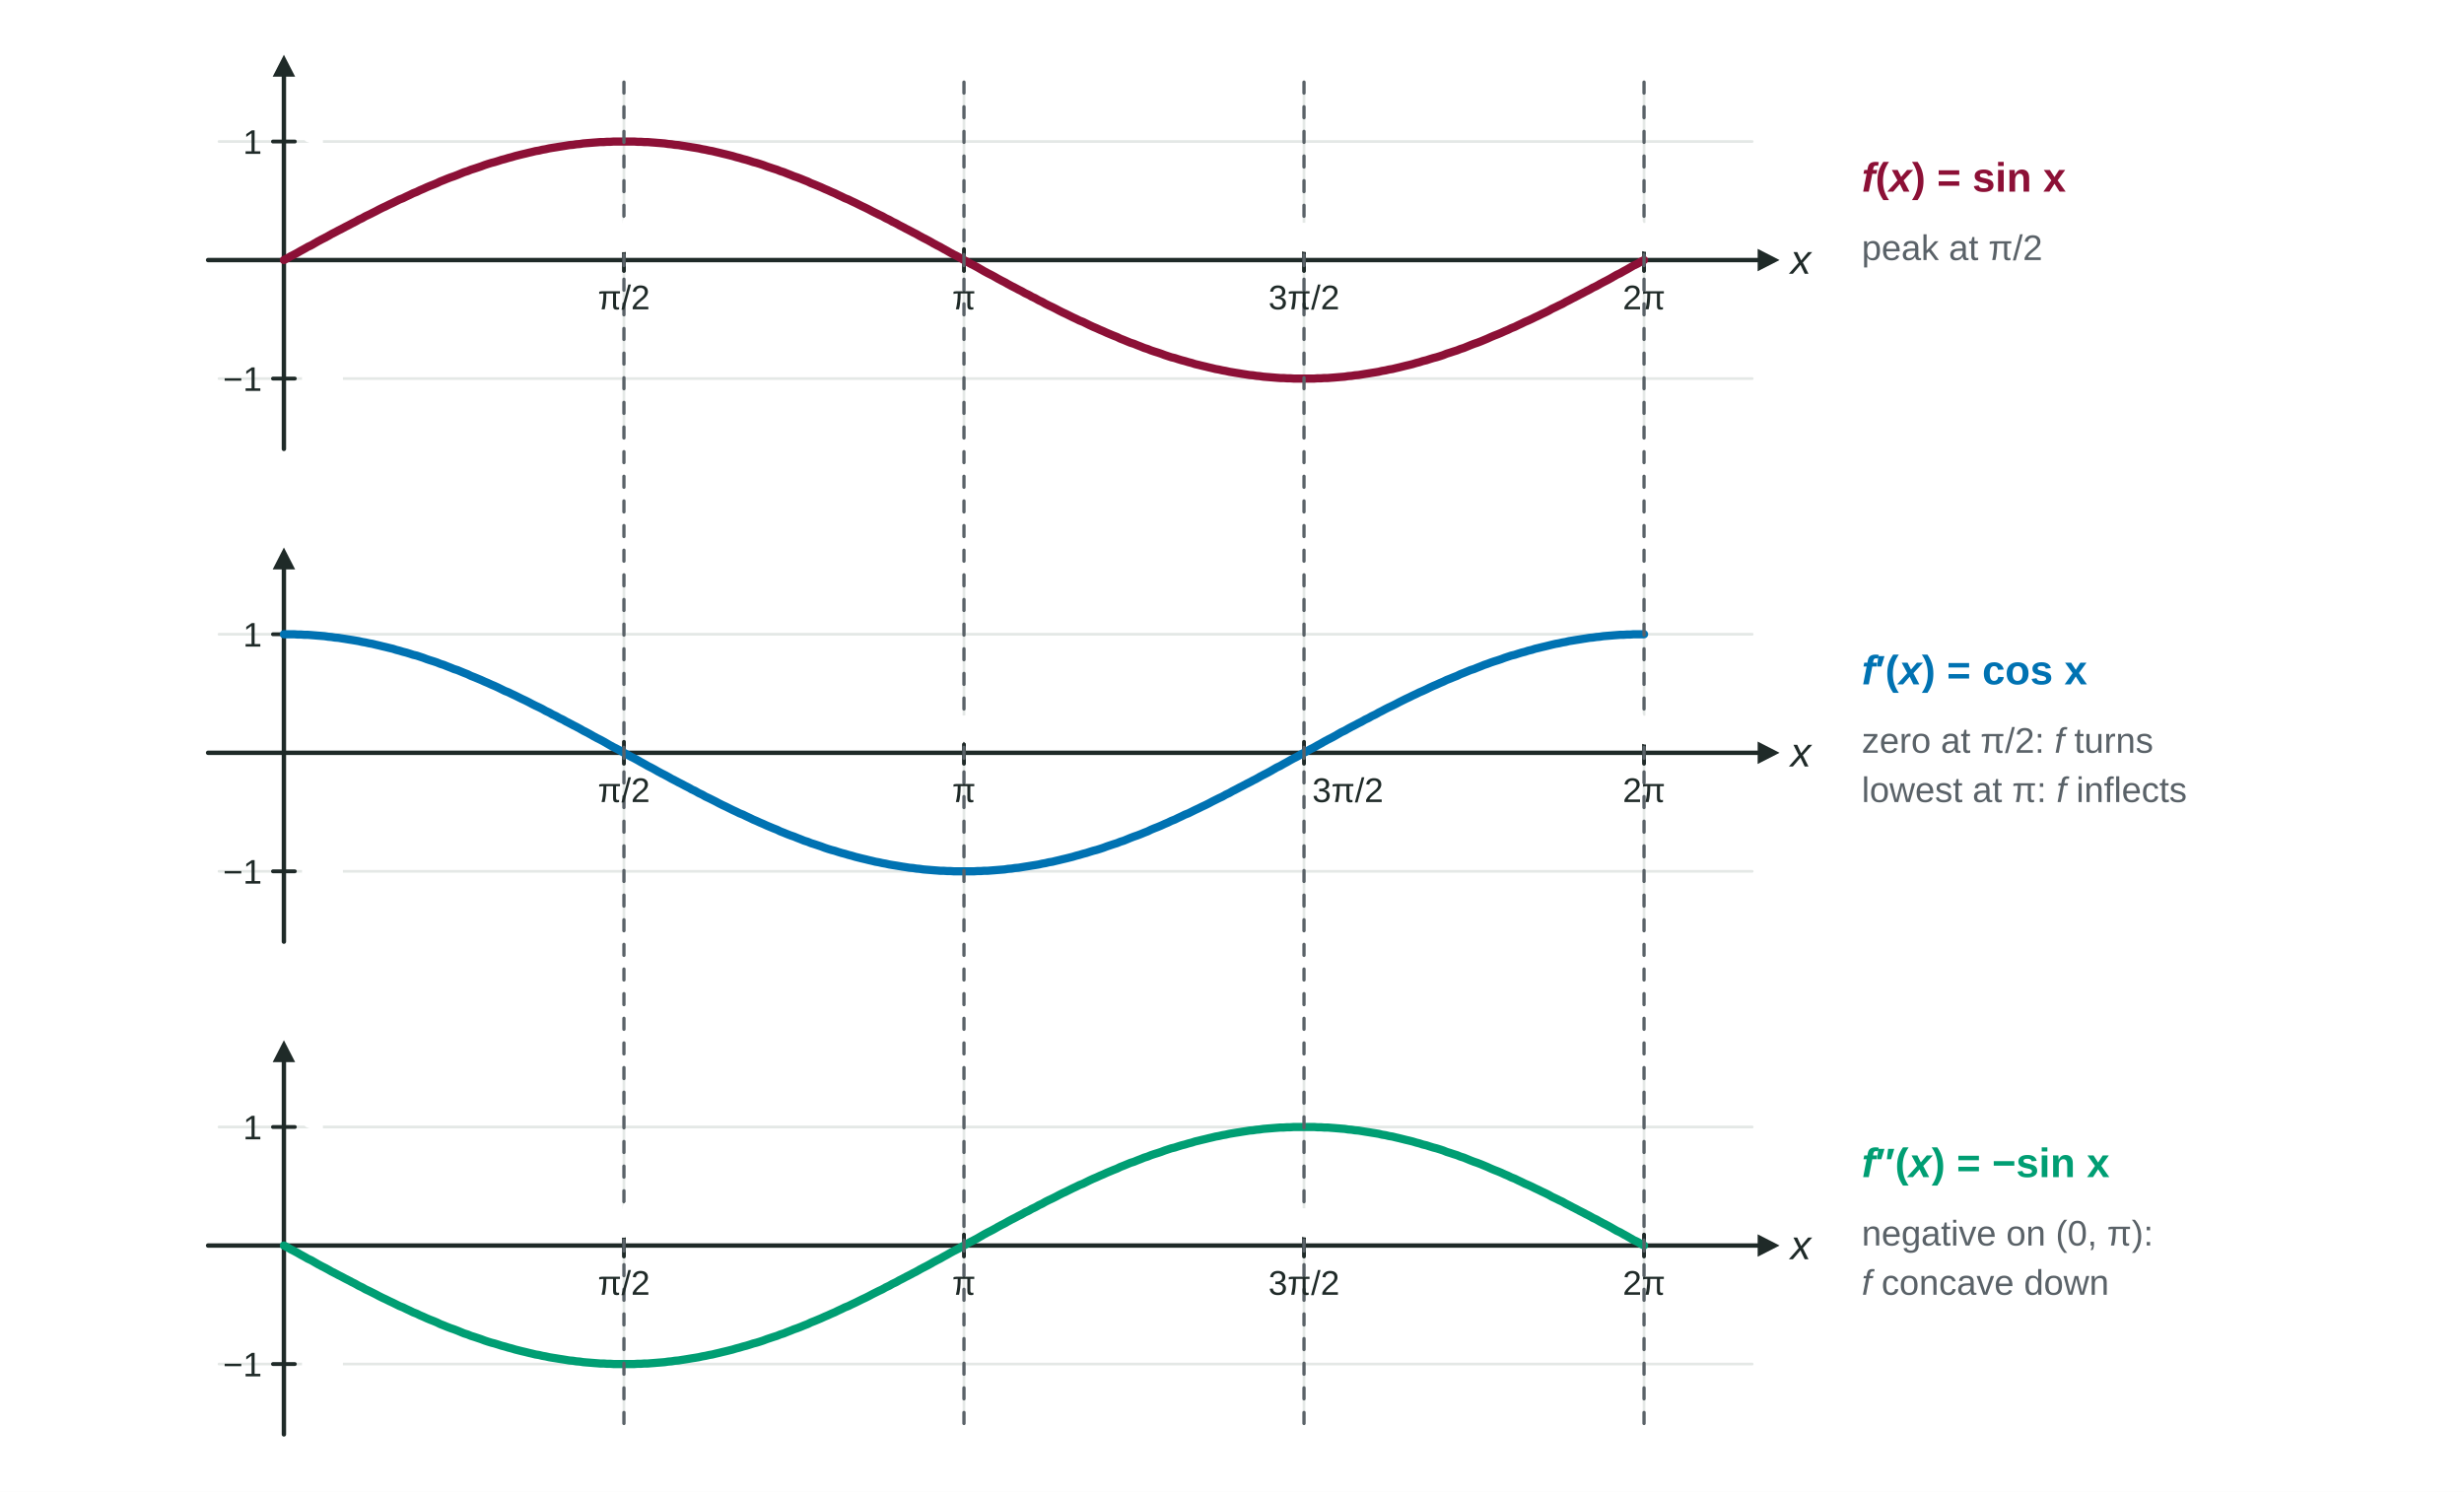
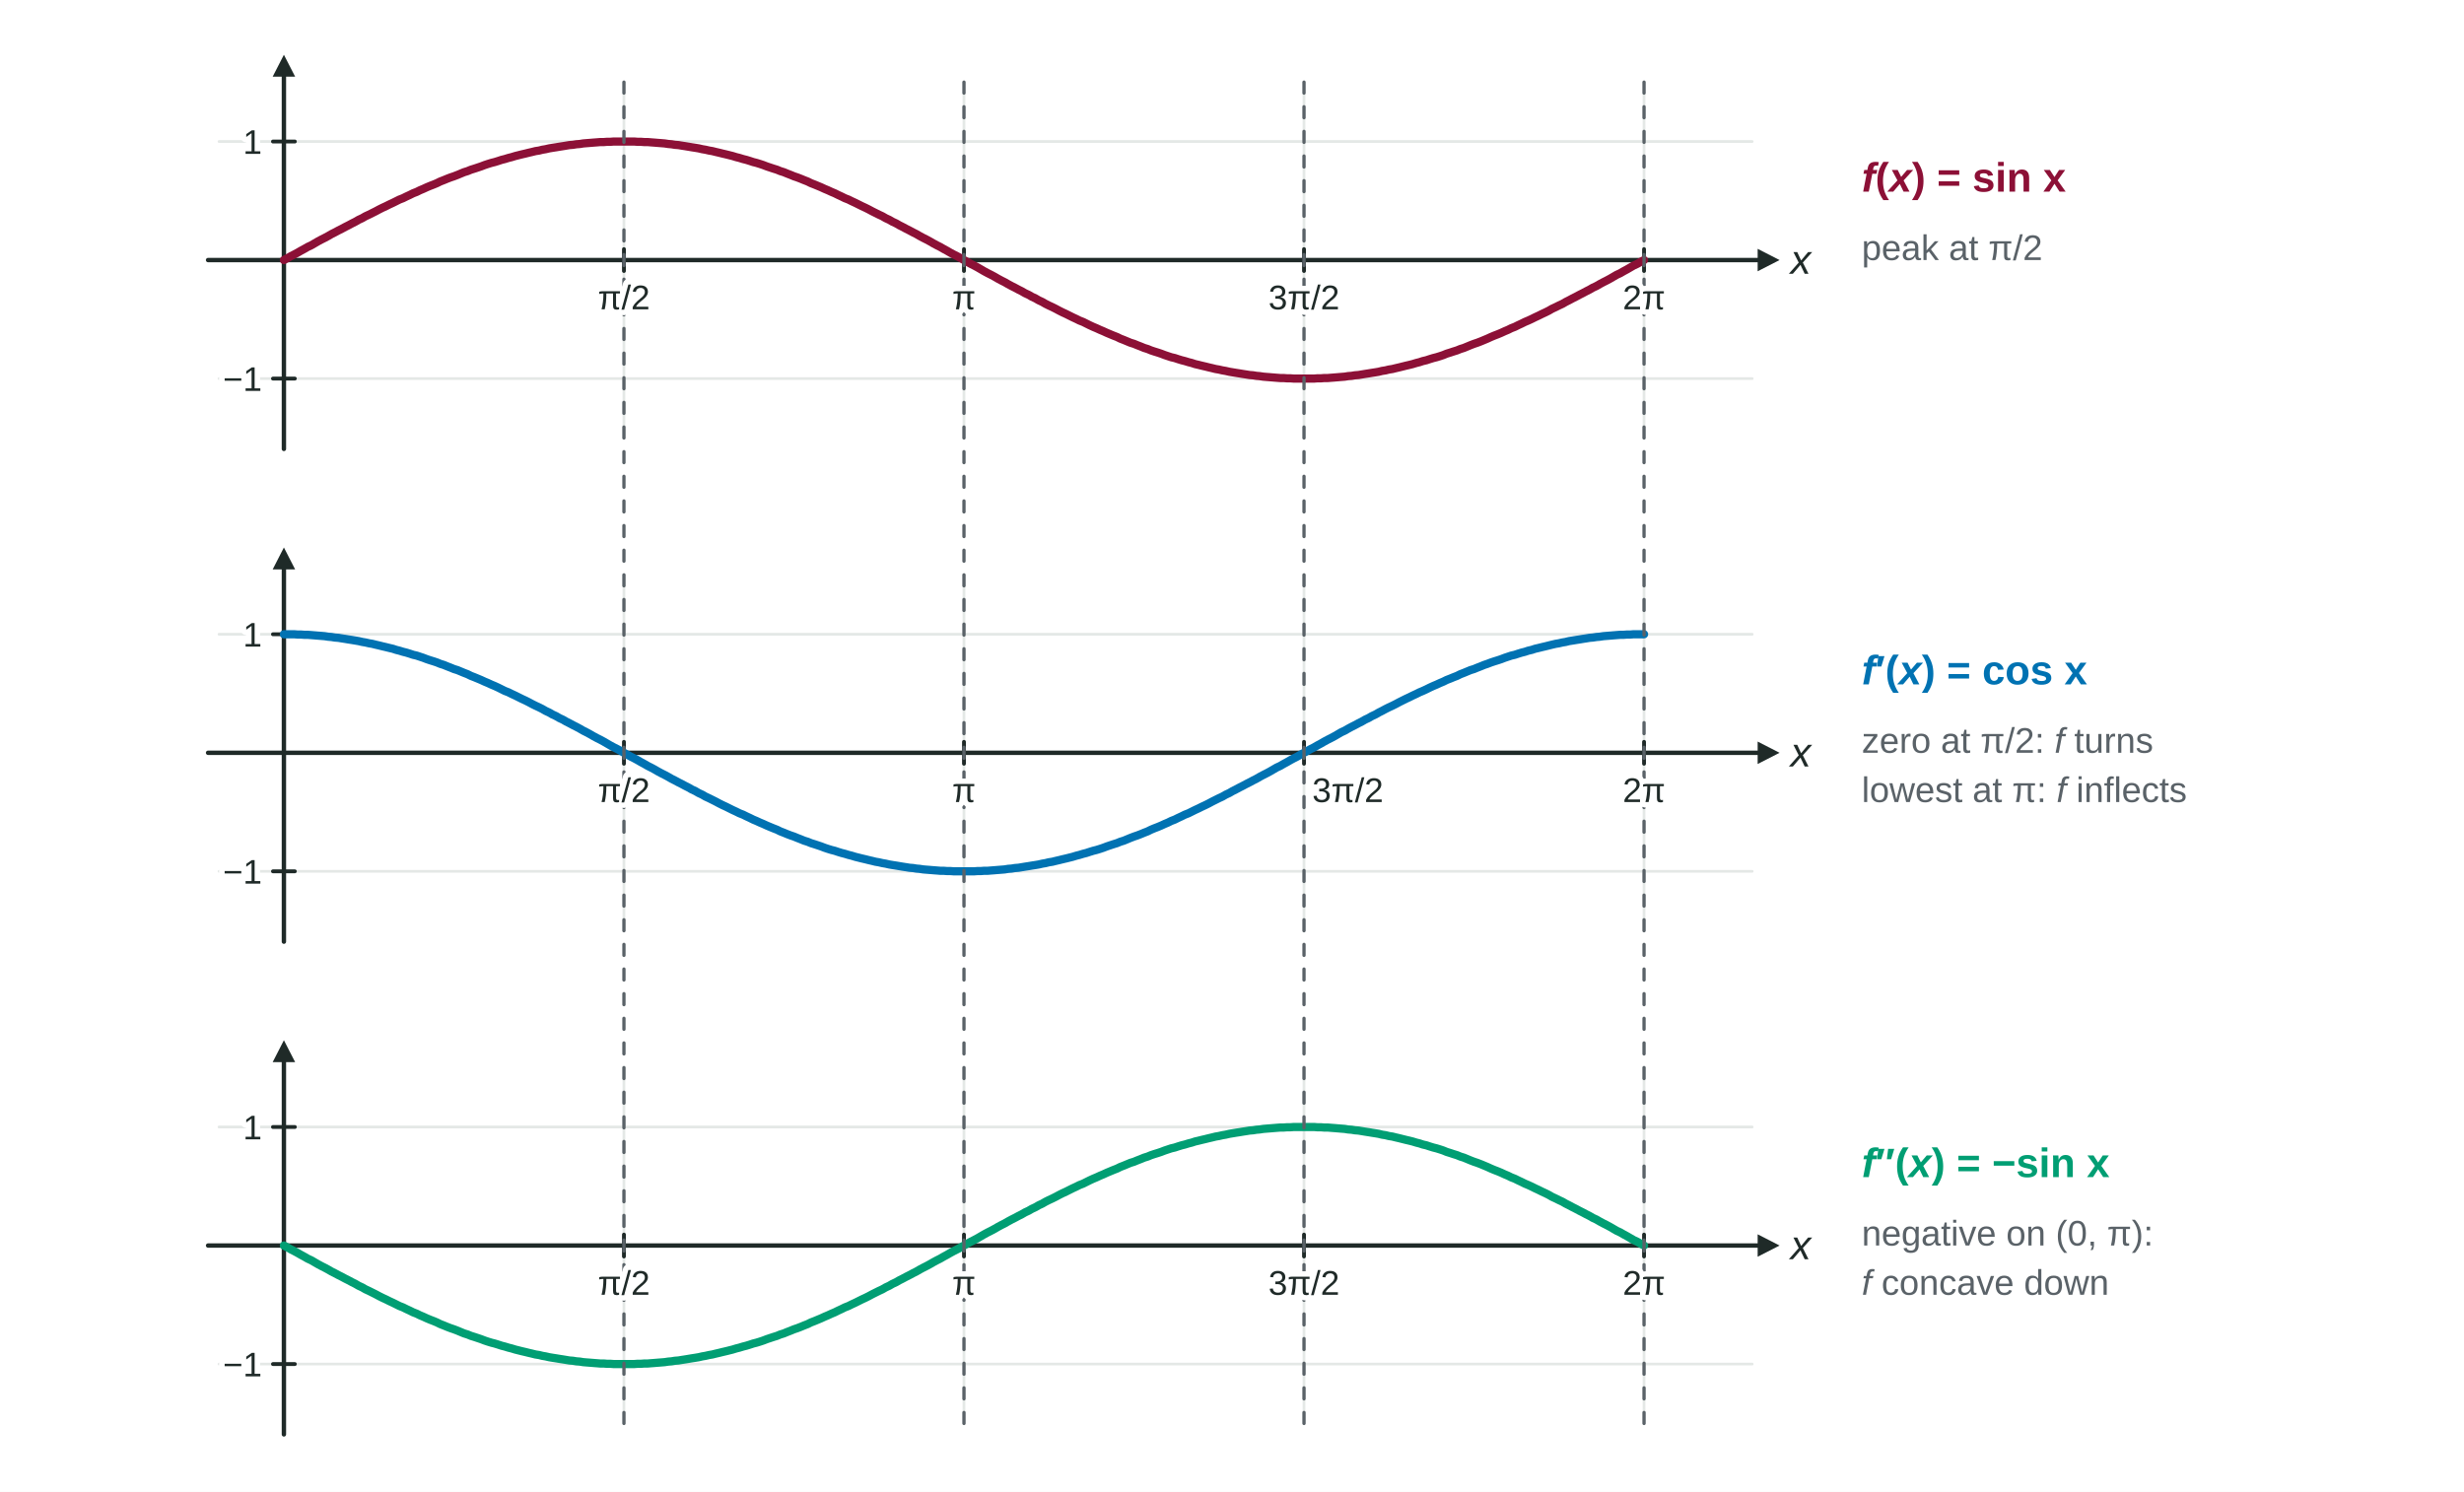
<svg xmlns="http://www.w3.org/2000/svg" viewBox="0 0 900 545" width="900" height="545" role="img" aria-labelledby="f-fp-fpp-sine-t f-fp-fpp-sine-d" font-family="Arial, Helvetica, sans-serif">
  <rect width="900" height="545" fill="#FFFFFF" />
  <line x1="227.9" y1="30" x2="227.9" y2="160" stroke="#E4E8E6" stroke-width="1" stroke-linecap="round" />
  <line x1="352.1" y1="30" x2="352.1" y2="160" stroke="#E4E8E6" stroke-width="1" stroke-linecap="round" />
  <line x1="476.3" y1="30" x2="476.3" y2="160" stroke="#E4E8E6" stroke-width="1" stroke-linecap="round" />
  <line x1="600.5" y1="30" x2="600.5" y2="160" stroke="#E4E8E6" stroke-width="1" stroke-linecap="round" />
  <line x1="80" y1="138.3" x2="640" y2="138.3" stroke="#E4E8E6" stroke-width="1" stroke-linecap="round" />
  <line x1="80" y1="51.7" x2="640" y2="51.7" stroke="#E4E8E6" stroke-width="1" stroke-linecap="round" />
  <line x1="76" y1="95" x2="644" y2="95" stroke="#1F2A28" stroke-width="1.6" stroke-linecap="round" />
  <polygon points="650,95 642,99.1 642,90.9" fill="#1F2A28" />
  <line x1="103.7" y1="164" x2="103.7" y2="26" stroke="#1F2A28" stroke-width="1.6" stroke-linecap="round" />
  <polygon points="103.7,20 107.8,28 99.6,28" fill="#1F2A28" />
  <line x1="227.9" y1="91" x2="227.9" y2="99" stroke="#1F2A28" stroke-width="1.4" stroke-linecap="round" />
  <line x1="352.1" y1="91" x2="352.1" y2="99" stroke="#1F2A28" stroke-width="1.4" stroke-linecap="round" />
  <line x1="476.3" y1="91" x2="476.3" y2="99" stroke="#1F2A28" stroke-width="1.4" stroke-linecap="round" />
  <line x1="600.5" y1="91" x2="600.5" y2="99" stroke="#1F2A28" stroke-width="1.4" stroke-linecap="round" />
  <line x1="99.7" y1="138.3" x2="107.7" y2="138.3" stroke="#1F2A28" stroke-width="1.4" stroke-linecap="round" />
  <line x1="99.7" y1="51.7" x2="107.7" y2="51.7" stroke="#1F2A28" stroke-width="1.4" stroke-linecap="round" />
  <text x="654" y="100" font-size="15" fill="#1F2A28" font-style="italic">x</text>
  <path d="M103.7 95L105 94.3L106.2 93.6L107.4 93L108.7 92.3L109.9 91.6L111.2 90.9L112.4 90.2L113.7 89.6L114.9 88.9L116.1 88.2L117.4 87.5L118.6 86.9L119.9 86.2L121.1 85.5L122.3 84.9L123.6 84.2L124.8 83.6L126.1 82.9L127.3 82.3L128.6 81.6L129.8 81L131 80.3L132.3 79.7L133.5 79L134.8 78.4L136 77.8L137.2 77.2L138.5 76.5L139.7 75.9L141 75.3L142.2 74.7L143.5 74.1L144.7 73.5L145.9 72.9L147.2 72.4L148.4 71.8L149.7 71.2L150.9 70.6L152.2 70.1L153.4 69.5L154.6 69L155.9 68.4L157.1 67.9L158.4 67.4L159.6 66.9L160.8 66.3L162.1 65.8L163.3 65.3L164.6 64.8L165.8 64.4L167.1 63.9L168.3 63.4L169.5 62.9L170.8 62.5L172 62L173.3 61.6L174.5 61.2L175.7 60.8L177 60.3L178.2 59.9L179.5 59.5L180.7 59.2L182 58.8L183.2 58.4L184.4 58.1L185.7 57.7L186.9 57.4L188.2 57L189.4 56.7L190.6 56.4L191.9 56.1L193.1 55.8L194.4 55.5L195.6 55.2L196.9 55L198.1 54.7L199.3 54.5L200.6 54.2L201.8 54L203.1 53.8L204.3 53.6L205.6 53.4L206.8 53.2L208 53L209.3 52.9L210.5 52.7L211.8 52.6L213 52.4L214.2 52.3L215.5 52.2L216.7 52.1L218 52L219.2 51.9L220.5 51.9L221.7 51.8L222.9 51.8L224.2 51.7L225.4 51.7L226.7 51.7L227.9 51.7L229.1 51.7L230.4 51.7L231.6 51.7L232.9 51.8L234.1 51.8L235.4 51.9L236.6 51.9L237.8 52L239.1 52.1L240.3 52.2L241.6 52.3L242.8 52.4L244.1 52.6L245.3 52.7L246.5 52.9L247.8 53L249 53.2L250.3 53.4L251.5 53.6L252.7 53.8L254 54L255.2 54.2L256.5 54.5L257.7 54.7L259 55L260.2 55.2L261.4 55.5L262.7 55.8L263.9 56.1L265.2 56.4L266.4 56.7L267.6 57L268.9 57.4L270.1 57.7L271.4 58.1L272.6 58.4L273.9 58.8L275.1 59.2L276.3 59.5L277.6 59.9L278.8 60.3L280.1 60.8L281.3 61.2L282.5 61.6L283.8 62L285 62.5L286.3 62.9L287.5 63.4L288.8 63.9L290 64.4L291.2 64.8L292.5 65.3L293.7 65.8L295 66.3L296.2 66.9L297.5 67.4L298.7 67.9L299.9 68.4L301.2 69L302.4 69.5L303.7 70.1L304.9 70.6L306.1 71.2L307.4 71.8L308.6 72.4L309.9 72.9L311.1 73.5L312.4 74.1L313.6 74.7L314.8 75.3L316.1 75.9L317.3 76.5L318.6 77.2L319.8 77.8L321 78.4L322.3 79L323.5 79.7L324.8 80.3L326 81L327.3 81.6L328.5 82.3L329.7 82.9L331 83.6L332.2 84.2L333.5 84.9L334.7 85.5L335.9 86.2L337.2 86.9L338.4 87.5L339.7 88.2L340.9 88.9L342.2 89.6L343.4 90.2L344.6 90.9L345.9 91.6L347.1 92.3L348.4 93L349.6 93.6L350.9 94.3L352.1 95L353.3 95.7L354.6 96.4L355.8 97L357.1 97.7L358.3 98.4L359.5 99.1L360.8 99.8L362 100.4L363.3 101.1L364.5 101.8L365.8 102.5L367 103.1L368.2 103.8L369.5 104.5L370.7 105.1L372 105.8L373.2 106.4L374.4 107.1L375.7 107.7L376.9 108.4L378.2 109L379.4 109.7L380.7 110.3L381.9 111L383.1 111.6L384.4 112.2L385.6 112.8L386.9 113.5L388.1 114.1L389.4 114.7L390.6 115.3L391.8 115.9L393.1 116.5L394.3 117.1L395.6 117.6L396.8 118.2L398 118.8L399.3 119.4L400.5 119.9L401.8 120.5L403 121L404.3 121.6L405.5 122.1L406.7 122.6L408 123.1L409.2 123.7L410.5 124.2L411.7 124.7L412.9 125.2L414.2 125.6L415.4 126.1L416.7 126.6L417.9 127.1L419.2 127.5L420.4 128L421.6 128.4L422.9 128.8L424.1 129.2L425.4 129.7L426.6 130.1L427.8 130.5L429.1 130.8L430.3 131.2L431.6 131.6L432.8 131.9L434.1 132.3L435.3 132.6L436.5 133L437.8 133.3L439 133.6L440.3 133.9L441.5 134.2L442.8 134.5L444 134.8L445.2 135L446.5 135.3L447.7 135.5L449 135.8L450.2 136L451.4 136.2L452.7 136.4L453.9 136.6L455.2 136.8L456.4 137L457.7 137.1L458.9 137.3L460.1 137.4L461.4 137.6L462.6 137.7L463.9 137.8L465.1 137.9L466.3 138L467.6 138.1L468.8 138.1L470.1 138.2L471.3 138.2L472.6 138.3L473.8 138.3L475 138.3L476.3 138.3L477.5 138.3L478.8 138.3L480 138.3L481.2 138.2L482.5 138.2L483.7 138.1L485 138.1L486.2 138L487.5 137.9L488.7 137.8L489.9 137.7L491.2 137.6L492.4 137.4L493.7 137.3L494.9 137.1L496.2 137L497.4 136.8L498.6 136.6L499.9 136.4L501.1 136.2L502.4 136L503.6 135.8L504.8 135.5L506.1 135.3L507.3 135L508.6 134.8L509.8 134.5L511.1 134.2L512.3 133.9L513.5 133.6L514.8 133.3L516 133L517.3 132.6L518.5 132.3L519.7 131.9L521 131.6L522.2 131.2L523.5 130.8L524.7 130.5L526 130.1L527.2 129.7L528.4 129.2L529.7 128.8L530.9 128.4L532.2 128L533.4 127.5L534.7 127.1L535.9 126.6L537.1 126.1L538.4 125.6L539.6 125.2L540.9 124.7L542.1 124.2L543.3 123.7L544.6 123.1L545.8 122.6L547.1 122.1L548.3 121.6L549.6 121L550.8 120.5L552 119.9L553.3 119.4L554.5 118.8L555.8 118.2L557 117.6L558.2 117.1L559.5 116.5L560.7 115.9L562 115.3L563.2 114.7L564.5 114.1L565.7 113.5L566.9 112.8L568.2 112.2L569.4 111.6L570.7 111L571.9 110.3L573.1 109.7L574.4 109L575.6 108.4L576.9 107.7L578.1 107.1L579.4 106.4L580.6 105.8L581.8 105.1L583.1 104.5L584.3 103.8L585.6 103.1L586.8 102.5L588.1 101.8L589.3 101.1L590.5 100.4L591.8 99.8L593 99.1L594.3 98.4L595.5 97.7L596.7 97L598 96.4L599.2 95.7L600.5 95" fill="none" stroke="#8C1036" stroke-width="3" stroke-linejoin="round" stroke-linecap="round" />
  <line x1="227.9" y1="210" x2="227.9" y2="340" stroke="#E4E8E6" stroke-width="1" stroke-linecap="round" />
  <line x1="352.1" y1="210" x2="352.1" y2="340" stroke="#E4E8E6" stroke-width="1" stroke-linecap="round" />
  <line x1="476.3" y1="210" x2="476.3" y2="340" stroke="#E4E8E6" stroke-width="1" stroke-linecap="round" />
  <line x1="600.5" y1="210" x2="600.5" y2="340" stroke="#E4E8E6" stroke-width="1" stroke-linecap="round" />
  <line x1="80" y1="318.3" x2="640" y2="318.3" stroke="#E4E8E6" stroke-width="1" stroke-linecap="round" />
  <line x1="80" y1="231.7" x2="640" y2="231.7" stroke="#E4E8E6" stroke-width="1" stroke-linecap="round" />
  <line x1="76" y1="275" x2="644" y2="275" stroke="#1F2A28" stroke-width="1.6" stroke-linecap="round" />
  <polygon points="650,275 642,279.1 642,270.9" fill="#1F2A28" />
  <line x1="103.7" y1="344" x2="103.7" y2="206" stroke="#1F2A28" stroke-width="1.6" stroke-linecap="round" />
  <polygon points="103.7,200 107.8,208 99.6,208" fill="#1F2A28" />
  <line x1="227.9" y1="271" x2="227.9" y2="279" stroke="#1F2A28" stroke-width="1.4" stroke-linecap="round" />
  <line x1="352.1" y1="271" x2="352.1" y2="279" stroke="#1F2A28" stroke-width="1.4" stroke-linecap="round" />
  <line x1="476.3" y1="271" x2="476.3" y2="279" stroke="#1F2A28" stroke-width="1.4" stroke-linecap="round" />
  <line x1="600.5" y1="271" x2="600.5" y2="279" stroke="#1F2A28" stroke-width="1.4" stroke-linecap="round" />
  <line x1="99.7" y1="318.3" x2="107.7" y2="318.3" stroke="#1F2A28" stroke-width="1.4" stroke-linecap="round" />
  <line x1="99.7" y1="231.7" x2="107.7" y2="231.7" stroke="#1F2A28" stroke-width="1.4" stroke-linecap="round" />
  <text x="654" y="280" font-size="15" fill="#1F2A28" font-style="italic">x</text>
  <path d="M103.7 231.7L105 231.7L106.2 231.7L107.4 231.7L108.7 231.8L109.9 231.8L111.2 231.9L112.4 231.9L113.7 232L114.9 232.1L116.1 232.2L117.4 232.3L118.6 232.4L119.9 232.6L121.1 232.7L122.3 232.9L123.6 233L124.8 233.2L126.1 233.4L127.3 233.6L128.6 233.8L129.8 234L131 234.2L132.3 234.5L133.5 234.7L134.8 235L136 235.2L137.2 235.5L138.5 235.8L139.7 236.1L141 236.4L142.2 236.7L143.5 237L144.7 237.4L145.9 237.7L147.2 238.1L148.4 238.4L149.7 238.8L150.9 239.2L152.2 239.5L153.4 239.9L154.6 240.3L155.9 240.8L157.1 241.2L158.4 241.6L159.6 242L160.8 242.5L162.1 242.9L163.3 243.4L164.6 243.9L165.8 244.4L167.1 244.8L168.3 245.3L169.5 245.8L170.8 246.3L172 246.9L173.3 247.4L174.5 247.9L175.7 248.4L177 249L178.2 249.5L179.5 250.1L180.7 250.6L182 251.2L183.2 251.8L184.4 252.4L185.7 252.9L186.9 253.5L188.2 254.1L189.4 254.7L190.6 255.3L191.9 255.9L193.1 256.5L194.4 257.2L195.6 257.8L196.9 258.4L198.1 259L199.3 259.7L200.6 260.3L201.8 261L203.1 261.6L204.3 262.3L205.6 262.9L206.8 263.6L208 264.2L209.3 264.9L210.5 265.5L211.8 266.2L213 266.9L214.2 267.5L215.5 268.2L216.7 268.9L218 269.6L219.2 270.2L220.5 270.9L221.7 271.6L222.9 272.3L224.2 273L225.4 273.6L226.7 274.3L227.9 275L229.1 275.7L230.4 276.4L231.6 277L232.9 277.7L234.1 278.4L235.4 279.1L236.6 279.8L237.8 280.4L239.1 281.1L240.3 281.8L241.6 282.5L242.8 283.1L244.1 283.8L245.3 284.5L246.5 285.1L247.8 285.8L249 286.4L250.3 287.1L251.5 287.7L252.7 288.4L254 289L255.2 289.7L256.5 290.3L257.7 291L259 291.6L260.2 292.2L261.4 292.8L262.7 293.5L263.9 294.1L265.2 294.7L266.4 295.3L267.6 295.9L268.9 296.5L270.1 297.1L271.4 297.6L272.6 298.2L273.9 298.8L275.1 299.4L276.3 299.9L277.6 300.5L278.8 301L280.1 301.6L281.3 302.1L282.5 302.6L283.8 303.1L285 303.7L286.3 304.2L287.5 304.7L288.8 305.2L290 305.6L291.2 306.1L292.5 306.6L293.7 307.1L295 307.5L296.2 308L297.5 308.4L298.7 308.8L299.9 309.2L301.2 309.7L302.4 310.1L303.7 310.5L304.9 310.8L306.1 311.2L307.4 311.6L308.6 311.9L309.9 312.3L311.1 312.6L312.4 313L313.6 313.3L314.8 313.6L316.1 313.9L317.3 314.2L318.6 314.5L319.8 314.8L321 315L322.3 315.3L323.5 315.5L324.8 315.8L326 316L327.3 316.2L328.5 316.4L329.7 316.6L331 316.8L332.2 317L333.5 317.1L334.7 317.3L335.9 317.4L337.2 317.6L338.4 317.7L339.7 317.8L340.9 317.9L342.2 318L343.4 318.1L344.6 318.1L345.9 318.2L347.1 318.2L348.4 318.3L349.6 318.3L350.9 318.3L352.1 318.3L353.3 318.3L354.6 318.3L355.8 318.3L357.1 318.2L358.3 318.2L359.5 318.1L360.8 318.1L362 318L363.3 317.9L364.5 317.8L365.8 317.7L367 317.6L368.2 317.4L369.5 317.3L370.7 317.1L372 317L373.2 316.8L374.4 316.6L375.7 316.4L376.9 316.2L378.2 316L379.4 315.8L380.7 315.5L381.9 315.3L383.1 315L384.4 314.8L385.6 314.5L386.9 314.2L388.1 313.9L389.4 313.6L390.6 313.3L391.8 313L393.1 312.6L394.3 312.3L395.6 311.9L396.8 311.6L398 311.2L399.3 310.8L400.5 310.5L401.8 310.1L403 309.7L404.3 309.2L405.5 308.8L406.7 308.4L408 308L409.2 307.5L410.5 307.1L411.7 306.6L412.9 306.1L414.2 305.6L415.4 305.2L416.7 304.7L417.9 304.2L419.2 303.7L420.4 303.1L421.6 302.6L422.9 302.1L424.1 301.6L425.4 301L426.6 300.5L427.8 299.9L429.1 299.4L430.3 298.8L431.6 298.2L432.8 297.6L434.1 297.1L435.3 296.5L436.5 295.9L437.8 295.3L439 294.7L440.3 294.1L441.5 293.5L442.8 292.8L444 292.2L445.2 291.6L446.5 291L447.7 290.3L449 289.7L450.2 289L451.4 288.4L452.7 287.7L453.9 287.1L455.2 286.4L456.4 285.8L457.7 285.1L458.9 284.5L460.1 283.8L461.4 283.1L462.6 282.5L463.9 281.8L465.1 281.1L466.3 280.4L467.6 279.8L468.8 279.1L470.1 278.4L471.3 277.7L472.6 277L473.8 276.4L475 275.7L476.3 275L477.5 274.3L478.8 273.6L480 273L481.2 272.3L482.5 271.6L483.7 270.9L485 270.2L486.2 269.6L487.5 268.9L488.7 268.2L489.9 267.5L491.2 266.9L492.4 266.2L493.7 265.5L494.9 264.9L496.2 264.2L497.4 263.6L498.6 262.9L499.9 262.3L501.1 261.6L502.4 261L503.6 260.3L504.8 259.7L506.1 259L507.3 258.4L508.6 257.8L509.8 257.2L511.1 256.5L512.3 255.9L513.5 255.3L514.8 254.7L516 254.1L517.3 253.5L518.5 252.9L519.7 252.4L521 251.8L522.2 251.2L523.5 250.6L524.7 250.1L526 249.5L527.2 249L528.4 248.4L529.7 247.9L530.9 247.4L532.2 246.9L533.4 246.3L534.7 245.8L535.9 245.3L537.1 244.8L538.4 244.4L539.6 243.9L540.9 243.4L542.1 242.9L543.3 242.5L544.6 242L545.8 241.6L547.1 241.2L548.3 240.8L549.6 240.3L550.8 239.9L552 239.5L553.3 239.2L554.5 238.8L555.8 238.4L557 238.1L558.2 237.7L559.5 237.4L560.7 237L562 236.7L563.2 236.4L564.5 236.1L565.7 235.8L566.9 235.5L568.2 235.2L569.4 235L570.7 234.7L571.9 234.5L573.1 234.2L574.4 234L575.6 233.8L576.9 233.6L578.1 233.4L579.4 233.2L580.6 233L581.8 232.9L583.1 232.7L584.3 232.6L585.6 232.4L586.8 232.3L588.1 232.2L589.3 232.1L590.5 232L591.8 231.9L593 231.9L594.3 231.8L595.5 231.8L596.7 231.7L598 231.7L599.2 231.7L600.5 231.7" fill="none" stroke="#0072B2" stroke-width="3" stroke-linejoin="round" stroke-linecap="round" />
  <line x1="227.9" y1="390" x2="227.9" y2="520" stroke="#E4E8E6" stroke-width="1" stroke-linecap="round" />
  <line x1="352.1" y1="390" x2="352.1" y2="520" stroke="#E4E8E6" stroke-width="1" stroke-linecap="round" />
  <line x1="476.3" y1="390" x2="476.3" y2="520" stroke="#E4E8E6" stroke-width="1" stroke-linecap="round" />
  <line x1="600.5" y1="390" x2="600.5" y2="520" stroke="#E4E8E6" stroke-width="1" stroke-linecap="round" />
  <line x1="80" y1="498.3" x2="640" y2="498.3" stroke="#E4E8E6" stroke-width="1" stroke-linecap="round" />
  <line x1="80" y1="411.7" x2="640" y2="411.7" stroke="#E4E8E6" stroke-width="1" stroke-linecap="round" />
  <line x1="76" y1="455" x2="644" y2="455" stroke="#1F2A28" stroke-width="1.6" stroke-linecap="round" />
  <polygon points="650,455 642,459.1 642,450.9" fill="#1F2A28" />
  <line x1="103.7" y1="524" x2="103.7" y2="386" stroke="#1F2A28" stroke-width="1.6" stroke-linecap="round" />
  <polygon points="103.7,380 107.8,388 99.6,388" fill="#1F2A28" />
  <line x1="227.9" y1="451" x2="227.9" y2="459" stroke="#1F2A28" stroke-width="1.4" stroke-linecap="round" />
  <line x1="352.1" y1="451" x2="352.1" y2="459" stroke="#1F2A28" stroke-width="1.4" stroke-linecap="round" />
  <line x1="476.3" y1="451" x2="476.3" y2="459" stroke="#1F2A28" stroke-width="1.4" stroke-linecap="round" />
  <line x1="600.5" y1="451" x2="600.5" y2="459" stroke="#1F2A28" stroke-width="1.4" stroke-linecap="round" />
  <line x1="99.7" y1="498.3" x2="107.7" y2="498.3" stroke="#1F2A28" stroke-width="1.4" stroke-linecap="round" />
  <line x1="99.7" y1="411.7" x2="107.7" y2="411.7" stroke="#1F2A28" stroke-width="1.4" stroke-linecap="round" />
  <text x="654" y="460" font-size="15" fill="#1F2A28" font-style="italic">x</text>
  <path d="M103.7 455L105 455.7L106.2 456.4L107.4 457L108.7 457.7L109.9 458.4L111.2 459.1L112.4 459.8L113.7 460.4L114.9 461.1L116.1 461.8L117.4 462.5L118.6 463.1L119.9 463.8L121.1 464.5L122.3 465.1L123.6 465.8L124.8 466.4L126.1 467.1L127.3 467.7L128.6 468.4L129.8 469L131 469.7L132.3 470.3L133.5 471L134.8 471.6L136 472.2L137.2 472.8L138.5 473.5L139.7 474.1L141 474.7L142.2 475.3L143.5 475.9L144.7 476.5L145.9 477.1L147.2 477.6L148.4 478.2L149.7 478.8L150.9 479.4L152.2 479.9L153.4 480.5L154.6 481L155.9 481.6L157.1 482.1L158.4 482.6L159.6 483.1L160.8 483.7L162.1 484.2L163.3 484.7L164.6 485.2L165.8 485.6L167.1 486.1L168.3 486.6L169.5 487.1L170.8 487.5L172 488L173.3 488.4L174.5 488.8L175.7 489.2L177 489.7L178.2 490.1L179.5 490.5L180.7 490.8L182 491.2L183.2 491.6L184.4 491.9L185.7 492.3L186.9 492.6L188.2 493L189.4 493.3L190.6 493.6L191.9 493.9L193.1 494.2L194.4 494.5L195.6 494.8L196.9 495L198.1 495.3L199.3 495.5L200.6 495.8L201.8 496L203.1 496.2L204.3 496.4L205.6 496.6L206.8 496.8L208 497L209.3 497.1L210.5 497.3L211.8 497.4L213 497.6L214.2 497.7L215.5 497.8L216.7 497.9L218 498L219.2 498.1L220.5 498.1L221.7 498.2L222.9 498.2L224.2 498.3L225.4 498.3L226.7 498.3L227.9 498.3L229.1 498.3L230.4 498.3L231.6 498.3L232.9 498.2L234.1 498.2L235.4 498.1L236.6 498.1L237.8 498L239.1 497.9L240.3 497.8L241.6 497.7L242.8 497.6L244.1 497.4L245.3 497.3L246.5 497.1L247.8 497L249 496.8L250.3 496.6L251.5 496.4L252.7 496.2L254 496L255.2 495.8L256.5 495.5L257.7 495.3L259 495L260.2 494.8L261.4 494.5L262.7 494.2L263.9 493.9L265.2 493.6L266.4 493.3L267.6 493L268.9 492.6L270.1 492.3L271.4 491.9L272.6 491.6L273.9 491.2L275.1 490.8L276.3 490.5L277.6 490.1L278.8 489.7L280.1 489.2L281.3 488.8L282.5 488.4L283.8 488L285 487.5L286.3 487.1L287.5 486.6L288.8 486.1L290 485.6L291.2 485.2L292.5 484.7L293.7 484.2L295 483.7L296.2 483.1L297.5 482.6L298.7 482.1L299.9 481.6L301.2 481L302.4 480.5L303.7 479.9L304.9 479.4L306.1 478.8L307.4 478.2L308.6 477.6L309.9 477.1L311.1 476.5L312.4 475.9L313.6 475.3L314.8 474.7L316.1 474.1L317.3 473.5L318.6 472.8L319.8 472.2L321 471.6L322.3 471L323.5 470.3L324.8 469.7L326 469L327.3 468.4L328.5 467.7L329.7 467.1L331 466.4L332.2 465.8L333.5 465.1L334.7 464.5L335.9 463.8L337.2 463.1L338.4 462.5L339.7 461.8L340.9 461.1L342.2 460.4L343.4 459.8L344.6 459.1L345.9 458.4L347.1 457.7L348.4 457L349.6 456.4L350.9 455.7L352.1 455L353.3 454.3L354.6 453.6L355.8 453L357.1 452.3L358.3 451.6L359.5 450.9L360.8 450.2L362 449.6L363.3 448.9L364.5 448.2L365.8 447.5L367 446.9L368.2 446.2L369.5 445.5L370.7 444.9L372 444.2L373.2 443.6L374.4 442.9L375.7 442.3L376.9 441.6L378.2 441L379.4 440.3L380.7 439.7L381.9 439L383.1 438.4L384.4 437.8L385.6 437.2L386.9 436.5L388.1 435.9L389.4 435.3L390.6 434.7L391.8 434.1L393.1 433.5L394.3 432.9L395.6 432.4L396.8 431.8L398 431.2L399.3 430.6L400.5 430.1L401.8 429.5L403 429L404.3 428.4L405.5 427.9L406.7 427.4L408 426.9L409.2 426.3L410.5 425.8L411.7 425.3L412.9 424.8L414.2 424.4L415.4 423.9L416.7 423.4L417.9 422.9L419.2 422.5L420.4 422L421.6 421.6L422.9 421.2L424.1 420.8L425.4 420.3L426.6 419.9L427.8 419.5L429.1 419.2L430.3 418.8L431.6 418.4L432.8 418.1L434.1 417.7L435.3 417.4L436.5 417L437.8 416.7L439 416.4L440.3 416.1L441.5 415.8L442.8 415.5L444 415.2L445.2 415L446.5 414.7L447.7 414.5L449 414.2L450.2 414L451.4 413.8L452.7 413.6L453.9 413.4L455.2 413.2L456.4 413L457.7 412.9L458.9 412.7L460.1 412.6L461.4 412.4L462.6 412.3L463.9 412.2L465.1 412.1L466.3 412L467.6 411.9L468.8 411.9L470.1 411.8L471.3 411.8L472.6 411.7L473.8 411.7L475 411.7L476.3 411.7L477.5 411.7L478.8 411.7L480 411.7L481.2 411.8L482.5 411.8L483.7 411.9L485 411.9L486.2 412L487.5 412.1L488.7 412.2L489.9 412.3L491.2 412.4L492.4 412.6L493.7 412.7L494.9 412.9L496.2 413L497.4 413.2L498.6 413.4L499.9 413.6L501.1 413.8L502.4 414L503.6 414.2L504.8 414.5L506.1 414.7L507.3 415L508.6 415.2L509.8 415.5L511.1 415.8L512.3 416.1L513.5 416.4L514.8 416.7L516 417L517.3 417.4L518.5 417.7L519.7 418.1L521 418.4L522.2 418.8L523.5 419.2L524.7 419.5L526 419.9L527.2 420.3L528.4 420.8L529.7 421.2L530.9 421.6L532.2 422L533.4 422.5L534.7 422.9L535.9 423.4L537.1 423.9L538.4 424.4L539.6 424.8L540.9 425.3L542.1 425.8L543.3 426.3L544.6 426.9L545.8 427.4L547.1 427.9L548.3 428.4L549.6 429L550.8 429.5L552 430.1L553.3 430.6L554.5 431.2L555.8 431.8L557 432.4L558.2 432.9L559.5 433.5L560.7 434.1L562 434.7L563.2 435.3L564.5 435.9L565.7 436.5L566.9 437.2L568.2 437.8L569.4 438.4L570.7 439L571.9 439.7L573.1 440.3L574.4 441L575.6 441.6L576.9 442.3L578.1 442.9L579.4 443.6L580.6 444.2L581.8 444.9L583.1 445.5L584.3 446.2L585.6 446.9L586.8 447.5L588.1 448.2L589.3 448.9L590.5 449.6L591.8 450.2L593 450.9L594.3 451.6L595.5 452.3L596.7 453L598 453.6L599.2 454.3L600.5 455" fill="none" stroke="#009E73" stroke-width="3" stroke-linejoin="round" stroke-linecap="round" />
  <line x1="227.9" y1="30" x2="227.9" y2="520" stroke="#5A6268" stroke-width="1.2" stroke-dasharray="4 5" stroke-linecap="round" />
  <line x1="352.1" y1="30" x2="352.1" y2="520" stroke="#5A6268" stroke-width="1.2" stroke-dasharray="4 5" stroke-linecap="round" />
  <line x1="476.3" y1="30" x2="476.3" y2="520" stroke="#5A6268" stroke-width="1.2" stroke-dasharray="4 5" stroke-linecap="round" />
  <line x1="600.5" y1="30" x2="600.5" y2="520" stroke="#5A6268" stroke-width="1.2" stroke-dasharray="4 5" stroke-linecap="round" />
  <text x="680" y="70" font-size="15" fill="#8C1036" font-weight="bold">
    <tspan font-style="italic">f</tspan>(<tspan font-style="italic">x</tspan>) = sin x</text>
  <text x="680" y="250" font-size="15" fill="#0072B2" font-weight="bold">
    <tspan font-style="italic">f</tspan>′(<tspan font-style="italic">x</tspan>) = cos x</text>
  <text x="680" y="430" font-size="15" fill="#009E73" font-weight="bold">
    <tspan font-style="italic">f</tspan>″(<tspan font-style="italic">x</tspan>) = −sin x</text>
  <text x="680" y="95" font-size="13" fill="#5A6268">peak at π/2</text>
  <text x="680" y="275" font-size="13" fill="#5A6268">zero at π/2: <tspan font-style="italic">f</tspan> turns</text>
  <text x="680" y="293" font-size="13" fill="#5A6268">lowest at π: <tspan font-style="italic">f</tspan> inflects</text>
  <text x="680" y="455" font-size="13" fill="#5A6268">negative on (0, π):</text>
  <text x="680" y="473" font-size="13" fill="#5A6268">
    <tspan font-style="italic">f</tspan> concave down</text>
-   <text x="227.9" y="90" font-size="12.5" fill="#FFFFFF" text-anchor="middle" stroke="#FFFFFF" stroke-width="4" stroke-linejoin="round">π/2</text>
+   <text x="227.9" y="113" font-size="12.5" fill="#FFFFFF" text-anchor="middle" stroke="#FFFFFF" stroke-width="4" stroke-linejoin="round">π/2</text>
  <text x="227.9" y="113" font-size="12.5" fill="#1F2A28" text-anchor="middle">π/2</text>
-   <text x="355.1" y="90" font-size="12.5" fill="#FFFFFF" text-anchor="start" stroke="#FFFFFF" stroke-width="4" stroke-linejoin="round">π</text>
+   <text x="352.1" y="113" font-size="12.5" fill="#FFFFFF" text-anchor="middle" stroke="#FFFFFF" stroke-width="4" stroke-linejoin="round">π</text>
  <text x="352.1" y="113" font-size="12.5" fill="#1F2A28" text-anchor="middle">π</text>
-   <text x="476.3" y="90" font-size="12.5" fill="#FFFFFF" text-anchor="middle" stroke="#FFFFFF" stroke-width="4" stroke-linejoin="round">3π/2</text>
+   <text x="476.3" y="113" font-size="12.5" fill="#FFFFFF" text-anchor="middle" stroke="#FFFFFF" stroke-width="4" stroke-linejoin="round">3π/2</text>
  <text x="476.3" y="113" font-size="12.5" fill="#1F2A28" text-anchor="middle">3π/2</text>
-   <text x="600.5" y="90" font-size="12.5" fill="#FFFFFF" text-anchor="middle" stroke="#FFFFFF" stroke-width="4" stroke-linejoin="round">2π</text>
+   <text x="600.5" y="113" font-size="12.5" fill="#FFFFFF" text-anchor="middle" stroke="#FFFFFF" stroke-width="4" stroke-linejoin="round">2π</text>
  <text x="600.5" y="113" font-size="12.5" fill="#1F2A28" text-anchor="middle">2π</text>
-   <text x="111.7" y="142.8" font-size="12.5" fill="#FFFFFF" text-anchor="start" stroke="#FFFFFF" stroke-width="4" stroke-linejoin="round">−1</text>
+   <text x="95.7" y="142.8" font-size="12.5" fill="#FFFFFF" text-anchor="end" stroke="#FFFFFF" stroke-width="4" stroke-linejoin="round">−1</text>
  <text x="95.7" y="142.8" font-size="12.5" fill="#1F2A28" text-anchor="end">−1</text>
-   <text x="111.7" y="56.2" font-size="12.5" fill="#FFFFFF" text-anchor="start" stroke="#FFFFFF" stroke-width="4" stroke-linejoin="round">1</text>
+   <text x="95.7" y="56.2" font-size="12.5" fill="#FFFFFF" text-anchor="end" stroke="#FFFFFF" stroke-width="4" stroke-linejoin="round">1</text>
  <text x="95.7" y="56.2" font-size="12.5" fill="#1F2A28" text-anchor="end">1</text>
-   <text x="230.9" y="270" font-size="12.5" fill="#FFFFFF" text-anchor="start" stroke="#FFFFFF" stroke-width="4" stroke-linejoin="round">π/2</text>
+   <text x="227.9" y="293" font-size="12.5" fill="#FFFFFF" text-anchor="middle" stroke="#FFFFFF" stroke-width="4" stroke-linejoin="round">π/2</text>
  <text x="227.9" y="293" font-size="12.5" fill="#1F2A28" text-anchor="middle">π/2</text>
-   <text x="352.1" y="270" font-size="12.5" fill="#FFFFFF" text-anchor="middle" stroke="#FFFFFF" stroke-width="4" stroke-linejoin="round">π</text>
+   <text x="352.1" y="293" font-size="12.5" fill="#FFFFFF" text-anchor="middle" stroke="#FFFFFF" stroke-width="4" stroke-linejoin="round">π</text>
  <text x="352.1" y="293" font-size="12.5" fill="#1F2A28" text-anchor="middle">π</text>
  <text x="473.3" y="270" font-size="12.5" fill="#FFFFFF" text-anchor="end" stroke="#FFFFFF" stroke-width="4" stroke-linejoin="round">3π/2</text>
  <text x="479.3" y="293" font-size="12.5" fill="#1F2A28" text-anchor="start">3π/2</text>
-   <text x="600.5" y="270" font-size="12.5" fill="#FFFFFF" text-anchor="middle" stroke="#FFFFFF" stroke-width="4" stroke-linejoin="round">2π</text>
+   <text x="600.5" y="293" font-size="12.5" fill="#FFFFFF" text-anchor="middle" stroke="#FFFFFF" stroke-width="4" stroke-linejoin="round">2π</text>
  <text x="600.5" y="293" font-size="12.5" fill="#1F2A28" text-anchor="middle">2π</text>
-   <text x="111.7" y="322.8" font-size="12.5" fill="#FFFFFF" text-anchor="start" stroke="#FFFFFF" stroke-width="4" stroke-linejoin="round">−1</text>
+   <text x="95.7" y="322.8" font-size="12.5" fill="#FFFFFF" text-anchor="end" stroke="#FFFFFF" stroke-width="4" stroke-linejoin="round">−1</text>
  <text x="95.7" y="322.8" font-size="12.5" fill="#1F2A28" text-anchor="end">−1</text>
-   <text x="111.7" y="228.2" font-size="12.5" fill="#FFFFFF" text-anchor="start" stroke="#FFFFFF" stroke-width="4" stroke-linejoin="round">1</text>
+   <text x="95.7" y="236.2" font-size="12.5" fill="#FFFFFF" text-anchor="end" stroke="#FFFFFF" stroke-width="4" stroke-linejoin="round">1</text>
  <text x="95.7" y="236.2" font-size="12.5" fill="#1F2A28" text-anchor="end">1</text>
-   <text x="227.9" y="450" font-size="12.5" fill="#FFFFFF" text-anchor="middle" stroke="#FFFFFF" stroke-width="4" stroke-linejoin="round">π/2</text>
+   <text x="227.9" y="473" font-size="12.5" fill="#FFFFFF" text-anchor="middle" stroke="#FFFFFF" stroke-width="4" stroke-linejoin="round">π/2</text>
  <text x="227.9" y="473" font-size="12.5" fill="#1F2A28" text-anchor="middle">π/2</text>
-   <text x="349.1" y="450" font-size="12.5" fill="#FFFFFF" text-anchor="end" stroke="#FFFFFF" stroke-width="4" stroke-linejoin="round">π</text>
+   <text x="352.1" y="473" font-size="12.5" fill="#FFFFFF" text-anchor="middle" stroke="#FFFFFF" stroke-width="4" stroke-linejoin="round">π</text>
  <text x="352.1" y="473" font-size="12.5" fill="#1F2A28" text-anchor="middle">π</text>
-   <text x="476.3" y="450" font-size="12.5" fill="#FFFFFF" text-anchor="middle" stroke="#FFFFFF" stroke-width="4" stroke-linejoin="round">3π/2</text>
+   <text x="476.3" y="473" font-size="12.5" fill="#FFFFFF" text-anchor="middle" stroke="#FFFFFF" stroke-width="4" stroke-linejoin="round">3π/2</text>
  <text x="476.3" y="473" font-size="12.5" fill="#1F2A28" text-anchor="middle">3π/2</text>
-   <text x="603.5" y="450" font-size="12.5" fill="#FFFFFF" text-anchor="start" stroke="#FFFFFF" stroke-width="4" stroke-linejoin="round">2π</text>
+   <text x="600.5" y="473" font-size="12.5" fill="#FFFFFF" text-anchor="middle" stroke="#FFFFFF" stroke-width="4" stroke-linejoin="round">2π</text>
  <text x="600.5" y="473" font-size="12.5" fill="#1F2A28" text-anchor="middle">2π</text>
-   <text x="111.7" y="502.8" font-size="12.5" fill="#FFFFFF" text-anchor="start" stroke="#FFFFFF" stroke-width="4" stroke-linejoin="round">−1</text>
+   <text x="95.7" y="502.8" font-size="12.5" fill="#FFFFFF" text-anchor="end" stroke="#FFFFFF" stroke-width="4" stroke-linejoin="round">−1</text>
  <text x="95.7" y="502.8" font-size="12.5" fill="#1F2A28" text-anchor="end">−1</text>
-   <text x="111.7" y="416.2" font-size="12.5" fill="#FFFFFF" text-anchor="start" stroke="#FFFFFF" stroke-width="4" stroke-linejoin="round">1</text>
+   <text x="95.7" y="416.2" font-size="12.5" fill="#FFFFFF" text-anchor="end" stroke="#FFFFFF" stroke-width="4" stroke-linejoin="round">1</text>
  <text x="95.7" y="416.2" font-size="12.5" fill="#1F2A28" text-anchor="end">1</text>
</svg>
